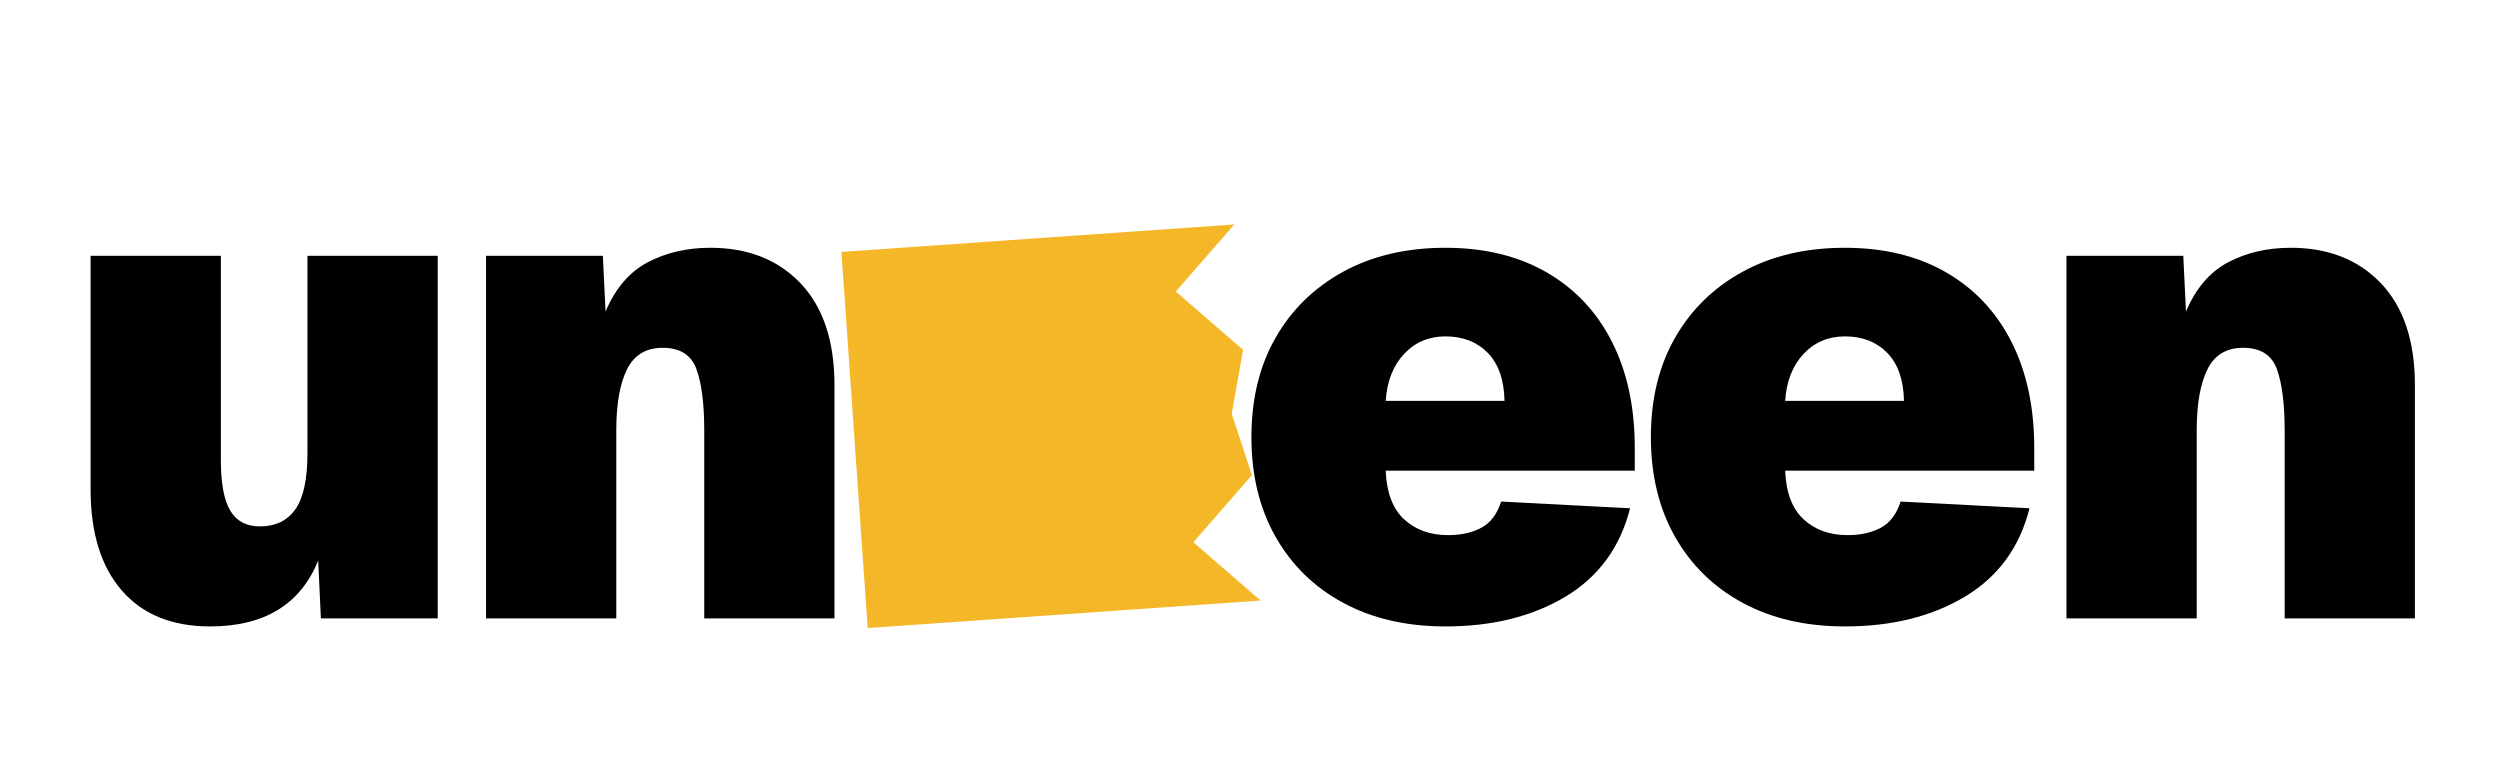
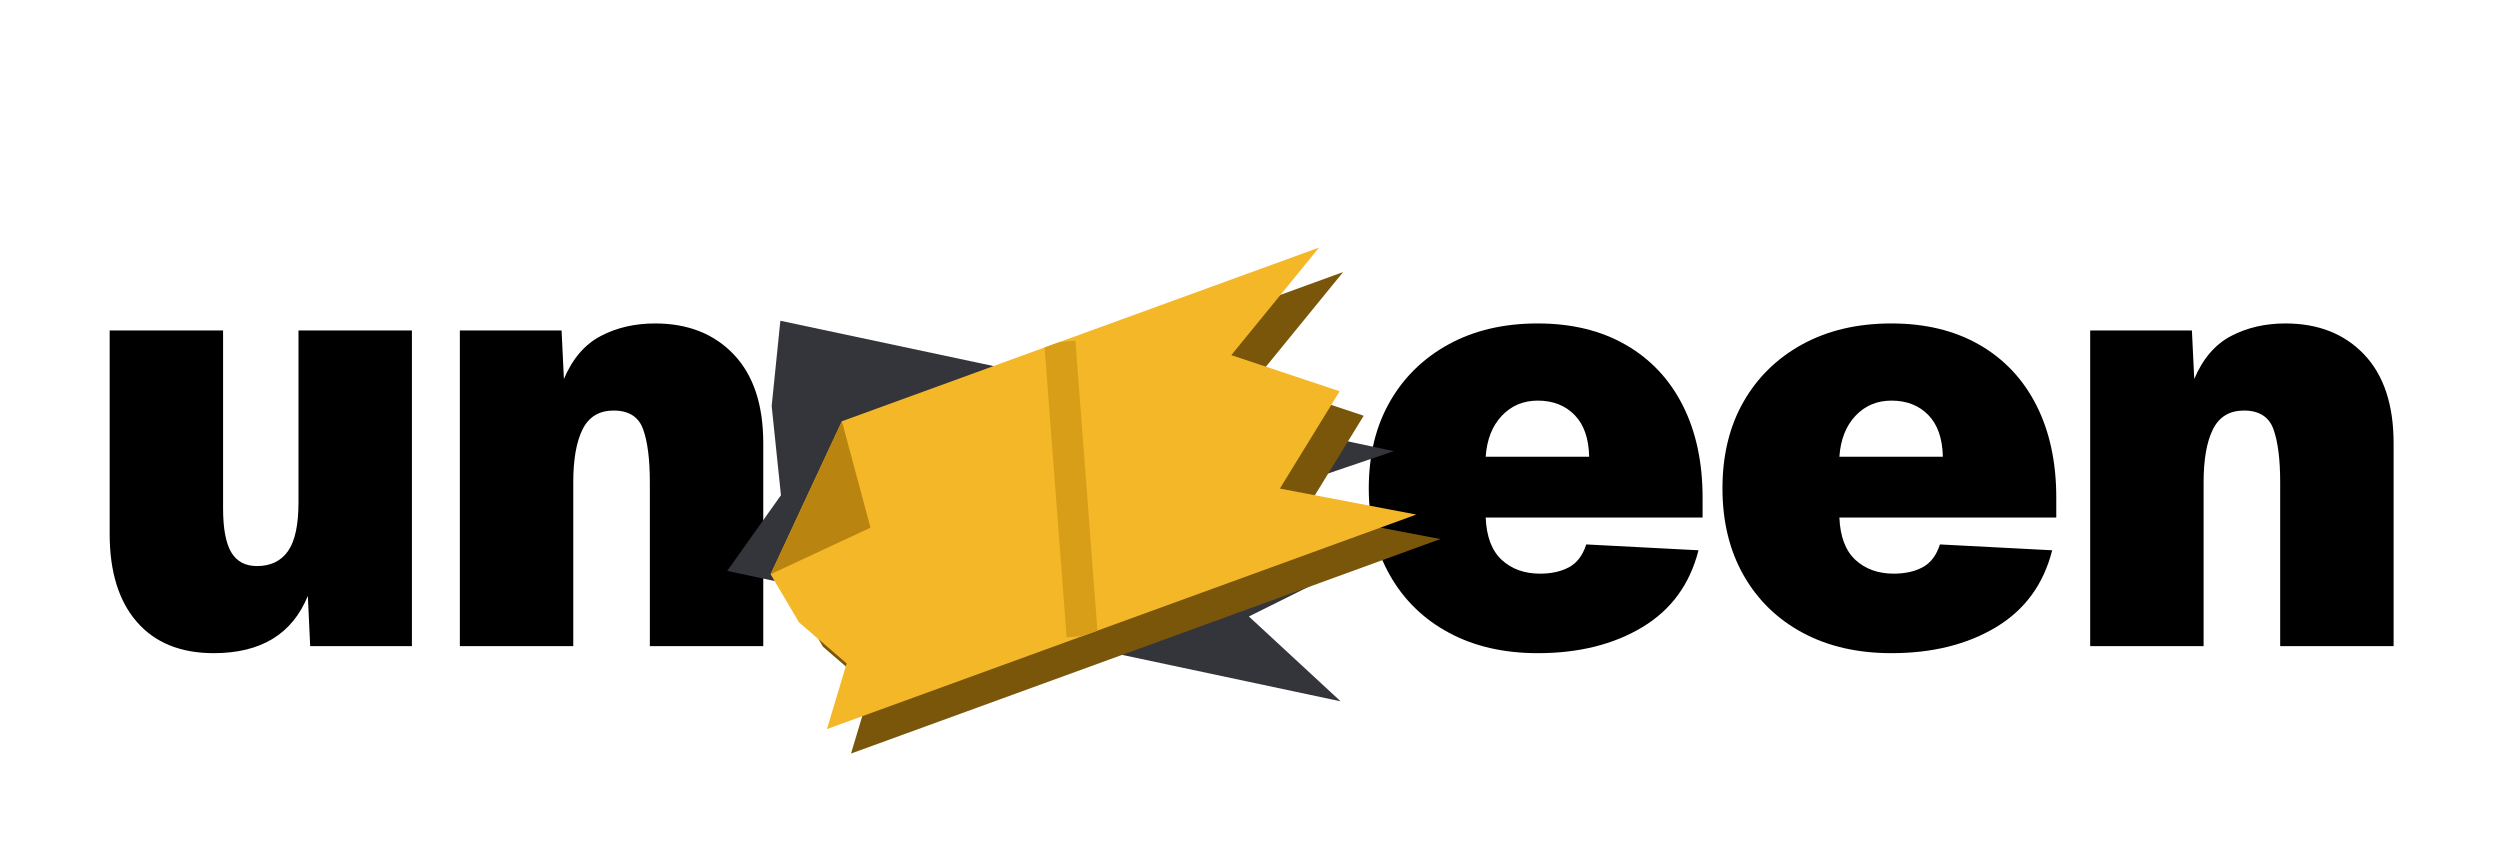
- <svg xmlns="http://www.w3.org/2000/svg" viewBox="0 0 283 88" width="283" height="88" role="img" aria-label="unzeen">
-   <g transform="translate(6 70) scale(0.076)" fill="currentColor">
+ <svg xmlns="http://www.w3.org/2000/svg" viewBox="0 0 325 110" width="325" height="110" role="img" aria-label="unzeen">
+   <g transform="translate(10 84) scale(0.076)" fill="currentColor">
    <path d="M234.0 12Q149.0 12 102.5 -41.5Q56.0 -95 56.0 -192V-540H250.0V-236Q250.0 -184 264.0 -160.5Q278.0 -137 308.0 -137Q343.0 -137 361.0 -162.5Q379.0 -188 379.0 -246V-540H573.0V0H399.0L395.0 -86Q355.0 12 234.0 12Z" />
-     <path d="M645.0 0V-540H819.0L823.0 -457Q845.0 -509 886.0 -530.5Q927.0 -552 979.0 -552Q1063.0 -552 1113.5 -499.0Q1164.0 -446 1164.0 -347V0H970.0V-280Q970.0 -339 958.5 -371.0Q947.0 -403 908.0 -403Q871.0 -403 855.0 -371.0Q839.0 -339 839.0 -280V0Z" />
-     <path d="M2074.0 12Q1987.0 12 1922.0 -23.0Q1857.0 -58 1821.0 -121.5Q1785.0 -185 1785.0 -270Q1785.0 -355 1821.0 -418.0Q1857.0 -481 1922.0 -516.5Q1987.0 -552 2074.0 -552Q2161.0 -552 2224.5 -515.5Q2288.0 -479 2322.0 -412.0Q2356.0 -345 2356.0 -254V-220H1985.0Q1987.0 -171 2012.5 -147.5Q2038.0 -124 2078.0 -124Q2107.0 -124 2127.5 -135.0Q2148.0 -146 2157.0 -174L2349.0 -164Q2327.0 -77 2253.0 -32.5Q2179.0 12 2074.0 12ZM1985.0 -324H2162.0Q2161.0 -371 2137.0 -395.5Q2113.0 -420 2074.0 -420Q2037.0 -420 2012.5 -394.0Q1988.0 -368 1985.0 -324Z" />
-     <path d="M2669.0 12Q2582.0 12 2517.0 -23.0Q2452.0 -58 2416.0 -121.5Q2380.0 -185 2380.0 -270Q2380.0 -355 2416.0 -418.0Q2452.0 -481 2517.0 -516.5Q2582.0 -552 2669.0 -552Q2756.0 -552 2819.5 -515.5Q2883.0 -479 2917.0 -412.0Q2951.0 -345 2951.0 -254V-220H2580.0Q2582.0 -171 2607.5 -147.5Q2633.0 -124 2673.0 -124Q2702.0 -124 2722.5 -135.0Q2743.0 -146 2752.0 -174L2944.0 -164Q2922.0 -77 2848.0 -32.5Q2774.0 12 2669.0 12ZM2580.0 -324H2757.0Q2756.0 -371 2732.0 -395.5Q2708.0 -420 2669.0 -420Q2632.0 -420 2607.5 -394.0Q2583.0 -368 2580.0 -324Z" />
-     <path d="M2999.0 0V-540H3173.0L3177.0 -457Q3199.0 -509 3240.0 -530.5Q3281.0 -552 3333.0 -552Q3417.0 -552 3467.5 -499.0Q3518.0 -446 3518.0 -347V0H3324.0V-280Q3324.0 -339 3312.5 -371.0Q3301.0 -403 3262.0 -403Q3225.0 -403 3209.0 -371.0Q3193.0 -339 3193.0 -280V0Z" />
+     <path d="M655.0 0V-540H829.0L833.0 -457Q855.0 -509 896.0 -530.5Q937.0 -552 989.0 -552Q1073.0 -552 1123.5 -499.0Q1174.0 -446 1174.0 -347V0H980.0V-280Q980.0 -339 968.5 -371.0Q957.0 -403 918.0 -403Q881.0 -403 865.0 -371.0Q849.0 -339 849.0 -280V0Z" />
  </g>
-   <g transform="rotate(-4 118.974 48.2488)">
-     <path d="M96.68,26.91 L141.27,26.91 L134.13,34.02 L141.27,41.14 L139.48,48.25 L141.27,55.36 L134.13,62.48 L141.27,69.59 L96.68,69.59Z" fill="#F4B728" />
+   <g transform="translate(40 84) scale(0.076)" fill="currentColor">
+     <path d="M2104.0 12Q2017.0 12 1952.0 -23.0Q1887.0 -58 1851.0 -121.5Q1815.0 -185 1815.0 -270Q1815.0 -355 1851.0 -418.0Q1887.0 -481 1952.0 -516.5Q2017.0 -552 2104.0 -552Q2191.0 -552 2254.5 -515.5Q2318.0 -479 2352.0 -412.0Q2386.0 -345 2386.0 -254V-220H2015.0Q2017.0 -171 2042.5 -147.5Q2068.0 -124 2108.0 -124Q2137.0 -124 2157.5 -135.0Q2178.0 -146 2187.0 -174L2379.0 -164Q2357.0 -77 2283.0 -32.5Q2209.0 12 2104.0 12ZM2015.0 -324H2192.0Q2191.0 -371 2167.0 -395.5Q2143.0 -420 2104.0 -420Q2067.0 -420 2042.5 -394.0Q2018.0 -368 2015.0 -324Z" />
+     <path d="M2709.0 12Q2622.0 12 2557.0 -23.0Q2492.0 -58 2456.0 -121.5Q2420.0 -185 2420.0 -270Q2420.0 -355 2456.0 -418.0Q2492.0 -481 2557.0 -516.5Q2622.0 -552 2709.0 -552Q2796.0 -552 2859.5 -515.5Q2923.0 -479 2957.0 -412.0Q2991.0 -345 2991.0 -254V-220H2620.0Q2622.0 -171 2647.5 -147.5Q2673.0 -124 2713.0 -124Q2742.0 -124 2762.5 -135.0Q2783.0 -146 2792.0 -174L2984.0 -164Q2962.0 -77 2888.0 -32.5Q2814.0 12 2709.0 12ZM2620.0 -324H2797.0Q2796.0 -371 2772.0 -395.5Q2748.0 -420 2709.0 -420Q2672.0 -420 2647.5 -394.0Q2623.0 -368 2620.0 -324Z" />
+     <path d="M3049.0 0V-540H3223.0L3227.0 -457Q3249.0 -509 3290.0 -530.5Q3331.0 -552 3383.0 -552Q3467.0 -552 3517.5 -499.0Q3568.0 -446 3568.0 -347V0H3374.0V-280Q3374.0 -339 3362.5 -371.0Q3351.0 -403 3312.0 -403Q3275.0 -403 3259.0 -371.0Q3243.0 -339 3243.0 -280V0Z" />
+   </g>
+   <g transform="rotate(12 137.8634 66.43488)">
+     <path d="M97.10,49.81 L178.63,49.81 L164.67,58.12 L175.14,66.43 L164.67,74.75 L178.63,83.06 L97.10,83.06 L101.89,71.98 L98.30,60.89 L97.10,49.81Z" fill="#34343B" />
+     <clipPath id="tp35">
+       <path d="M97.10,49.81 L178.63,49.81 L164.67,58.12 L175.14,66.43 L164.67,74.75 L178.63,83.06 L97.10,83.06 L101.89,71.98 L98.30,60.89 L97.10,49.81Z" />
+     </clipPath>
+     <g clip-path="url(#tp35)">
+       <path d="M131.34,49.814 L139.65,83.056" stroke="#232328" stroke-width="2.99" fill="none" />
+       <path d="M134.00,49.814 L142.31,83.056" stroke="#44444C" stroke-width="1.33" fill="none" />
+     </g>
+   </g>
+   <g transform="rotate(-20 139.494 63.48)">
+     <path d="M114.24,45.01 L180.26,45.01 L164.75,54.25 L176.38,63.48 L164.75,72.71 L180.26,81.95 L98.73,81.95 L104.05,74.81 L100.06,67.67 L98.73,60.53Z" fill="#7A560A" transform="translate(1.85 4.06)" />
+     <path d="M114.24,45.01 L180.26,45.01 L164.75,54.25 L176.38,63.48 L164.75,72.71 L180.26,81.95 L98.73,81.95 L104.05,74.81 L100.06,67.67 L98.73,60.53Z" fill="#F4B728" />
+     <clipPath id="tp36">
+       <path d="M114.24,45.01 L180.26,45.01 L164.75,54.25 L176.38,63.48 L164.75,72.71 L180.26,81.95 L98.73,81.95 L104.05,74.81 L100.06,67.67 L98.73,60.53Z" />
+     </clipPath>
+     <g clip-path="url(#tp36)">
+       <path d="M144.39,45.012 L134.04,81.948" stroke="#D99E17" stroke-width="4.06" fill="none" />
+     </g>
+     <path d="M114.24,45.012 L98.73,60.53 L113.00,59.28Z" fill="#B98410" />
  </g>
</svg>
